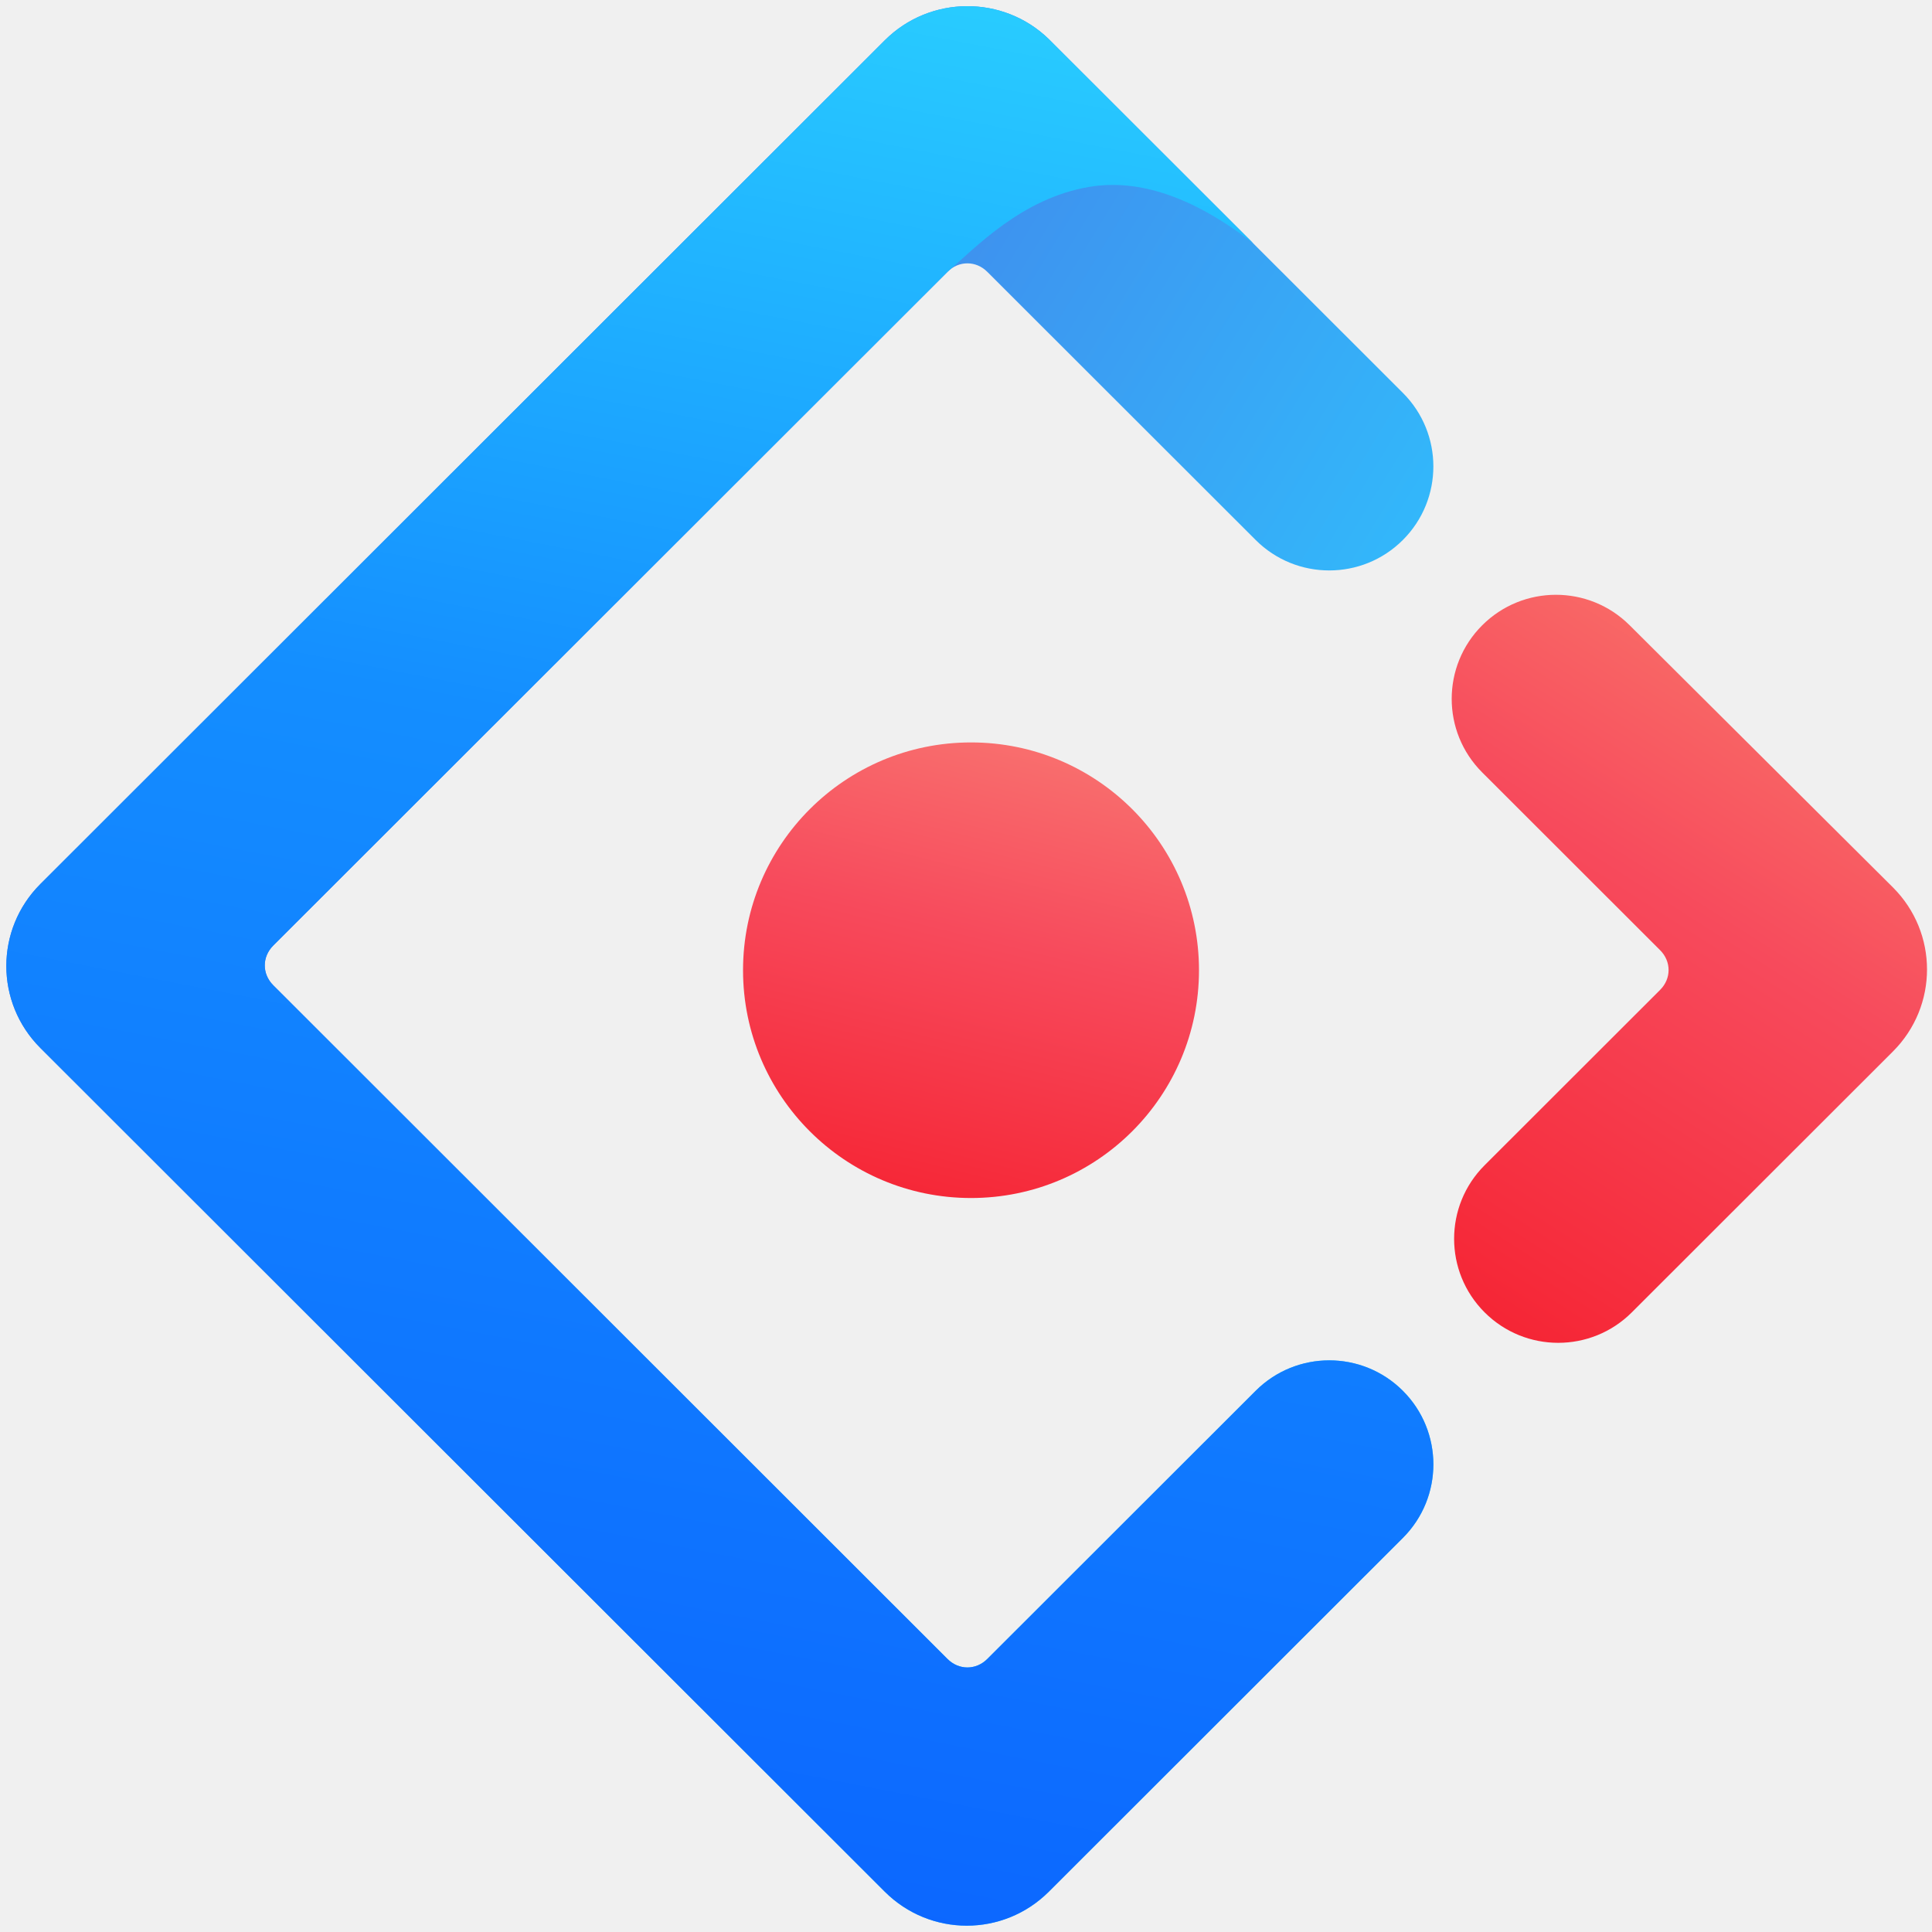
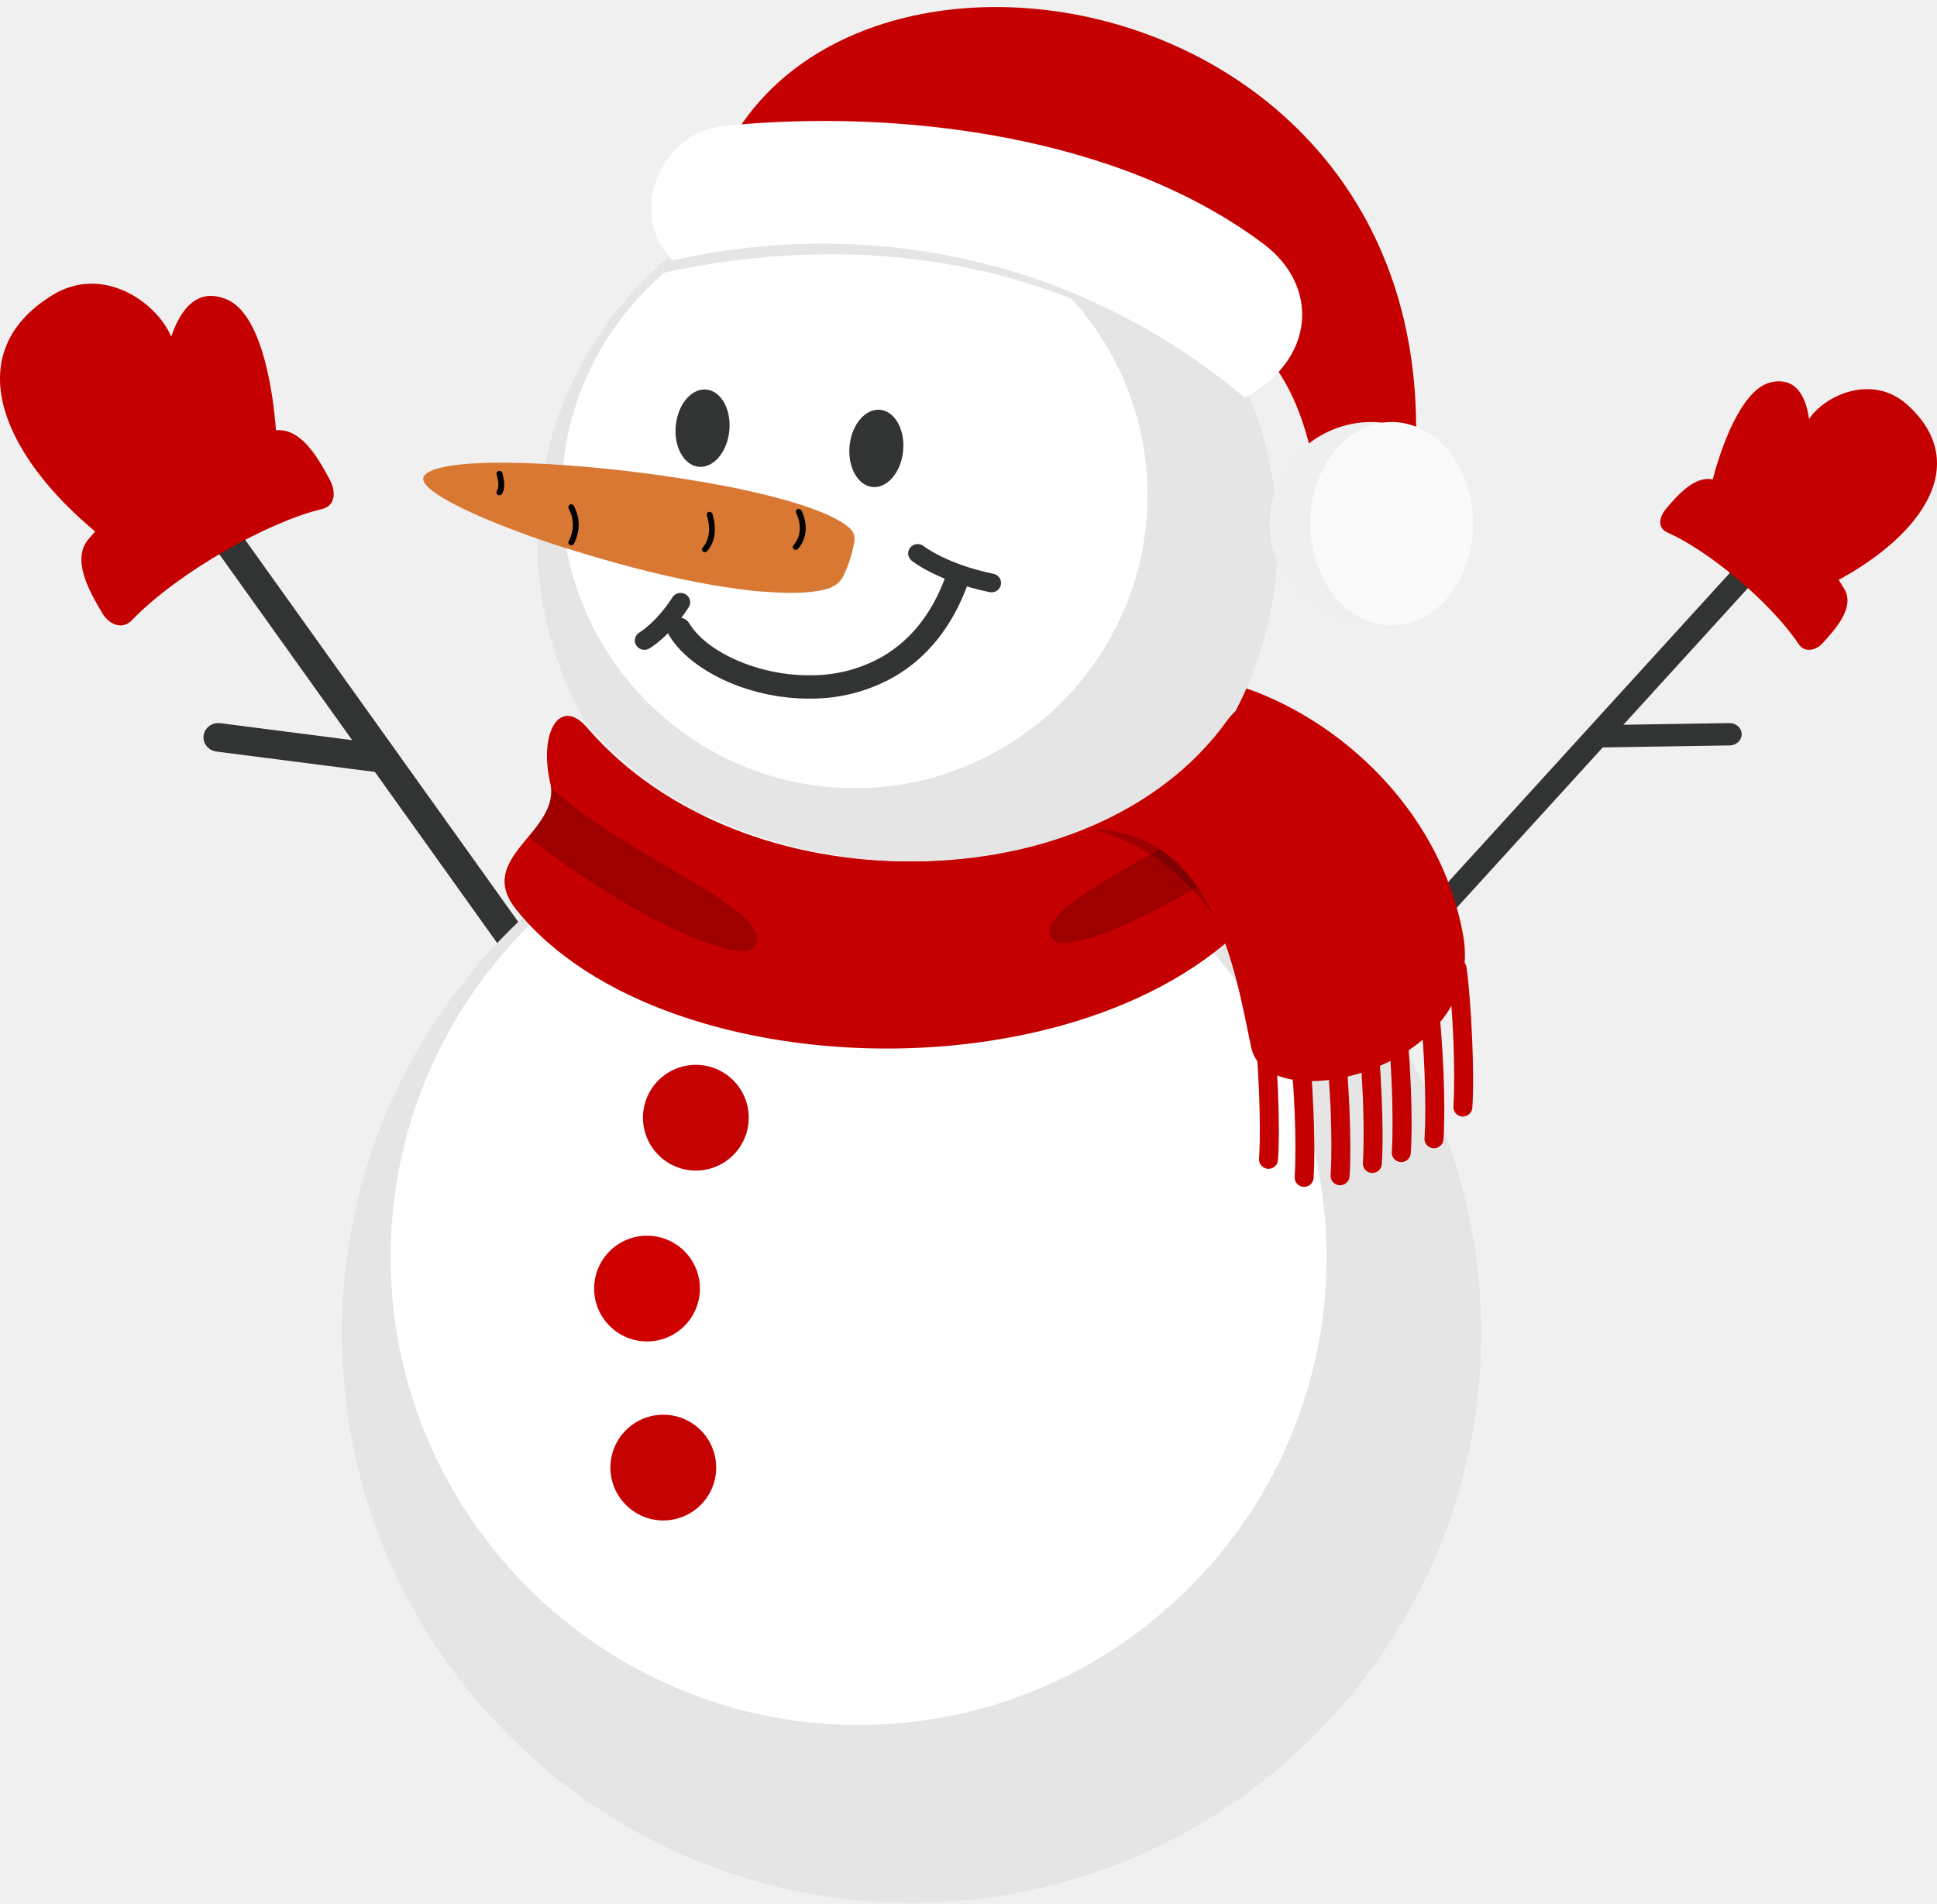
- <svg xmlns="http://www.w3.org/2000/svg" width="200" height="200" version="1.1" viewBox="0 0 200 200">
-   <defs>
-     <linearGradient id="linearGradient-1" x1="62.102%" x2="108.197%" y1="0%" y2="37.864%">
-       <stop offset="0%" stop-color="#4285EB" />
-       <stop offset="100%" stop-color="#2EC7FF" />
-     </linearGradient>
-     <linearGradient id="linearGradient-2" x1="69.644%" x2="54.043%" y1="0%" y2="108.457%">
-       <stop offset="0%" stop-color="#29CDFF" />
-       <stop offset="37.86%" stop-color="#148EFF" />
-       <stop offset="100%" stop-color="#0A60FF" />
-     </linearGradient>
-     <linearGradient id="linearGradient-3" x1="69.691%" x2="16.723%" y1="-12.974%" y2="117.391%">
-       <stop offset="0%" stop-color="#FA816E" />
-       <stop offset="41.473%" stop-color="#F74A5C" />
-       <stop offset="100%" stop-color="#F51D2C" />
-     </linearGradient>
-     <linearGradient id="linearGradient-4" x1="68.128%" x2="30.44%" y1="-35.691%" y2="114.943%">
-       <stop offset="0%" stop-color="#FA8E7D" />
-       <stop offset="51.264%" stop-color="#F74A5C" />
-       <stop offset="100%" stop-color="#F51D2C" />
-     </linearGradient>
-   </defs>
-   <g id="Page-1" fill="none" fill-rule="evenodd" stroke="none" stroke-width="1">
-     <g id="logo" transform="translate(-20, -20)">
-       <g id="Group-28-Copy-5" transform="translate(20, 20)">
-         <g id="Group-27-Copy-3">
-           <g id="Group-25" fill-rule="nonzero">
-             <g id="2">
-               <path id="Shape" fill="url(#linearGradient-1)" d="M91.588,4.177 L4.18,91.513 C-0.519,96.208 -0.519,103.792 4.18,108.487 L91.588,195.823 C96.287,200.519 103.877,200.519 108.577,195.823 L145.225,159.205 C149.434,155 149.434,148.182 145.225,143.977 C141.017,139.772 134.194,139.772 129.985,143.977 L102.202,171.737 C101.032,172.906 99.257,172.906 98.088,171.737 L28.286,101.993 C27.116,100.824 27.116,99.051 28.286,97.882 L98.088,28.138 C99.257,26.969 101.032,26.969 102.202,28.138 L129.985,55.898 C134.194,60.103 141.017,60.103 145.225,55.898 C149.434,51.693 149.434,44.876 145.225,40.671 L108.581,4.056 C103.862,-0.538 96.269,-0.501 91.588,4.177 Z" />
-               <path id="Shape" fill="url(#linearGradient-2)" d="M91.588,4.177 L4.18,91.513 C-0.519,96.208 -0.519,103.792 4.18,108.487 L91.588,195.823 C96.287,200.519 103.877,200.519 108.577,195.823 L145.225,159.205 C149.434,155 149.434,148.182 145.225,143.977 C141.017,139.772 134.194,139.772 129.985,143.977 L102.202,171.737 C101.032,172.906 99.257,172.906 98.088,171.737 L28.286,101.993 C27.116,100.824 27.116,99.051 28.286,97.882 L98.088,28.138 C101,25.627 105.752,20.542 112.73,19.352 C117.916,18.469 123.585,20.414 129.739,25.189 C125.625,21.078 118.572,14.034 108.581,4.056 C103.862,-0.538 96.269,-0.501 91.588,4.177 Z" />
-             </g>
-             <path id="Shape" fill="url(#linearGradient-3)" d="M153.686,135.855 C157.894,140.06 164.717,140.06 168.926,135.855 L195.96,108.843 C200.659,104.147 200.659,96.564 195.961,91.869 L168.691,64.718 C164.472,60.518 157.647,60.524 153.436,64.732 C149.227,68.937 149.227,75.754 153.436,79.959 L171.854,98.362 C173.024,99.531 173.024,101.305 171.854,102.473 L153.686,120.627 C149.477,124.832 149.477,131.65 153.686,135.855 Z" />
-           </g>
-           <ellipse id="Combined-Shape" cx="100.519" cy="100.437" fill="url(#linearGradient-4)" rx="23.6" ry="23.581" />
+ <svg xmlns="http://www.w3.org/2000/svg" width="238px" height="234px" viewBox="0 0 238 234" version="1.1">
+   <g id="页面-1" stroke="none" stroke-width="1" fill="none" fill-rule="evenodd">
+     <g id="作品1" transform="translate(-554, -561)" fill-rule="nonzero">
+       <g id="图1" transform="translate(0, -432)">
+         <g id="xueren" transform="translate(554, 993)">
+           <polygon id="路径" fill="#323333" points="162 125.908 214.862 67.866 217 69.823 164.138 127.866" />
+           <path d="M196.494,91.866 C195.676,91.872 195.007,91.262 195,90.504 C194.993,89.746 195.652,89.126 196.47,89.12 L212.482,88.866 L212.506,88.866 C213.324,88.859 213.993,89.469 214,90.227 C214.007,90.985 213.348,91.605 212.53,91.611 L196.518,91.866 L196.494,91.866 Z" id="路径" fill="#323333" />
+           <path d="M217.575,46.988 C221.229,46.159 222.026,49.754 222.279,51.495 C224.305,48.479 230.115,45.953 234.311,49.711 C242.616,57.15 235.856,66.383 224.385,72.059 C218.266,75.094 207.858,69.299 210.389,59.147 C211.363,55.279 213.911,47.83 217.575,46.988 Z" id="路径" fill="#C40000" />
+           <path d="M221.005,79.163 C217.36,73.748 209.632,67.524 204.915,65.464 C203.463,64.821 204.026,63.362 204.647,62.605 C206.525,60.349 208.652,58.14 211.049,59.093 C217.282,61.586 223.514,66.947 226.648,72.462 C227.835,74.558 225.793,77.054 223.935,79.057 C223.067,79.986 221.714,80.233 221.005,79.163 L221.005,79.163 Z" id="路径" fill="#C40000" />
+           <polygon id="路径" fill="#323333" points="81.072 143.866 84 141.739 26.924 61.866 24 63.992" />
+           <path d="M46.011,94.858 C46.99,94.944 47.864,94.267 47.986,93.327 C48.108,92.386 47.434,91.523 46.463,91.374 L27.019,88.873 L26.989,88.873 C26.01,88.787 25.136,89.464 25.014,90.405 C24.892,91.345 25.566,92.208 26.537,92.357 L45.981,94.858 L46.011,94.858 Z" id="路径" fill="#323333" />
+           <path d="M27.961,36.845 C23.636,34.925 21.767,39.251 21.035,41.38 C19.24,37.098 12.625,32.516 6.504,36.233 C-5.583,43.594 0.587,56.849 13.48,66.751 C20.36,72.047 34.683,67.265 33.975,53.881 C33.694,48.768 32.317,38.785 27.961,36.845 Z" id="路径" fill="#C40000" />
+           <path d="M16.195,76.233 C22.042,70.181 33.153,64.074 39.514,62.574 C41.474,62.1 41.129,60.097 40.537,58.979 C38.755,55.642 36.656,52.305 33.449,52.945 C25.105,54.634 16.072,59.998 10.839,66.3 C8.856,68.709 10.777,72.383 12.593,75.39 C13.435,76.793 15.054,77.437 16.195,76.233 L16.195,76.233 Z" id="路径" fill="#C40000" />
+           <path d="M162.057,60.95 C162.828,66.85 172.737,68.652 173.658,59.463 C179.932,-4.094 98.037,-16.139 87,24.259 C90.05,31.586 143.538,38.035 146.158,38.487 C153.003,39.709 159.924,44.612 162.057,60.95 Z" id="路径" fill="#C40000" />
+           <path d="M111.995,233.866 C150.544,233.866 182,202.421 182,163.872 C182,125.323 150.544,93.866 111.995,93.866 C73.446,93.866 42,125.31 42,163.872 C42,202.434 73.442,233.866 111.995,233.866 Z" id="路径" fill="#E5E5E5" />
+           <path d="M105.497,212 C137.174,212 163,186.173 163,154.5 C163,122.827 137.174,97 105.497,97 C73.819,97 48,122.831 48,154.5 C48,186.169 73.826,212 105.497,212 Z" id="路径" fill="#FFFFFF" />
+           <path d="M72.14,89.434 C68.782,85.534 66.192,90.045 67.597,96.171 C69.002,102.298 58.252,105.302 63.412,111.762 C81.689,134.615 138.055,135.283 156.666,109.425 C161.452,102.772 151.746,102.568 152.731,98.665 C153.715,94.762 154.75,82.072 149.87,88.796 C133.546,111.308 91.204,111.565 72.14,89.434 Z" id="路径" fill="#C40000" />
+           <path d="M153.769,96.866 C143.794,104.941 128.36,110.587 129.021,114.794 C129.657,118.872 146.131,110.516 156,103.062 C154.443,101.944 152.879,100.941 153.31,99.258 C153.505,98.469 153.658,97.67 153.769,96.866 L153.769,96.866 Z" id="路径" fill="#040000" opacity="0.2" />
+           <path d="M133,101.488 C138.532,103.239 144.462,104.72 151.657,116.305 C158.851,127.89 166.874,96.091 133,101.488 Z" id="路径" fill="#040000" opacity="0.2" />
+           <path d="M177.885,119.201 C177.834,118.898 177.908,118.588 178.089,118.34 C178.27,118.091 178.544,117.925 178.849,117.879 C179.482,117.784 180.074,118.21 180.18,118.838 C180.436,120.437 180.728,124.034 180.888,127.779 C181.014,130.78 181.051,133.878 180.908,136.135 C180.863,136.773 180.313,137.257 179.671,137.223 C179.362,137.204 179.074,137.064 178.869,136.833 C178.665,136.602 178.562,136.3 178.583,135.993 C178.72,133.775 178.69,130.774 178.583,127.878 C178.427,124.222 178.141,120.742 177.885,119.201 L177.885,119.201 Z M174.346,123.088 C174.274,122.678 174.43,122.26 174.754,121.996 C175.078,121.731 175.521,121.661 175.912,121.812 C176.303,121.963 176.582,122.312 176.641,122.725 C176.897,124.325 177.196,127.921 177.359,131.67 C177.479,134.668 177.516,137.762 177.359,140.026 C177.336,140.442 177.091,140.813 176.716,140.999 C176.342,141.185 175.895,141.157 175.547,140.926 C175.199,140.695 175.002,140.296 175.031,139.881 C175.174,137.666 175.145,134.661 175.031,131.769 C174.892,128.119 174.589,124.632 174.346,123.088 Z M170.326,124.811 C170.237,124.183 170.671,123.6 171.301,123.502 C171.932,123.404 172.525,123.826 172.634,124.45 C172.883,126.047 173.182,129.64 173.339,133.375 C173.465,136.377 173.495,139.471 173.339,141.732 C173.3,142.371 172.748,142.858 172.105,142.819 C171.462,142.781 170.972,142.232 171.011,141.593 C171.154,139.375 171.117,136.37 171.011,133.474 C170.864,129.838 170.568,126.351 170.326,124.811 L170.326,124.811 Z M166.764,126.156 C166.714,125.853 166.788,125.544 166.969,125.295 C167.15,125.047 167.424,124.881 167.728,124.834 C168.362,124.739 168.955,125.167 169.059,125.796 C169.315,127.392 169.607,130.985 169.764,134.721 C169.89,137.715 169.927,140.813 169.784,143.07 C169.741,143.708 169.189,144.192 168.547,144.155 C168.238,144.138 167.95,143.999 167.746,143.769 C167.541,143.539 167.438,143.238 167.459,142.932 C167.595,140.714 167.565,137.712 167.459,134.817 C167.286,131.184 167.007,127.693 166.764,126.156 L166.764,126.156 Z M162.793,127.614 C162.692,126.982 163.125,126.389 163.761,126.288 C164.396,126.188 164.993,126.618 165.095,127.25 C165.351,128.847 165.647,132.44 165.803,136.175 C165.929,139.177 165.972,142.274 165.823,144.532 C165.814,144.958 165.571,145.344 165.189,145.539 C164.808,145.734 164.35,145.705 163.996,145.465 C163.643,145.224 163.45,144.81 163.495,144.386 C163.638,142.178 163.608,139.173 163.495,136.278 C163.325,132.641 163.036,129.151 162.793,127.614 L162.793,127.614 Z M158.38,127.898 C158.331,127.596 158.405,127.286 158.586,127.038 C158.767,126.79 159.04,126.624 159.345,126.576 C159.978,126.482 160.569,126.91 160.675,127.538 C160.931,129.138 161.23,132.727 161.38,136.463 C161.506,139.461 161.543,142.561 161.4,144.826 C161.335,145.445 160.789,145.903 160.164,145.863 C159.539,145.823 159.056,145.3 159.072,144.677 C159.215,142.462 159.185,139.461 159.072,136.568 C158.909,132.926 158.623,129.442 158.38,127.898 L158.38,127.898 Z M154.017,125.581 C153.946,125.169 154.103,124.752 154.428,124.488 C154.754,124.224 155.197,124.154 155.588,124.306 C155.98,124.458 156.259,124.807 156.318,125.221 C156.574,126.817 156.874,130.41 157.03,134.145 C157.15,137.147 157.186,140.244 157.03,142.505 C157.022,142.932 156.78,143.32 156.399,143.516 C156.017,143.712 155.558,143.684 155.204,143.443 C154.85,143.202 154.657,142.787 154.702,142.363 C154.845,140.145 154.815,137.144 154.702,134.248 C154.546,130.609 154.273,127.118 154.017,125.581 L154.017,125.581 Z" id="形状" fill="#C40000" />
+           <path d="M131.26,87.989 C142.522,74.55 175.12,88.944 179.776,114.934 C182.718,131.307 155.735,137.803 153.75,128.78 C151.764,119.757 148.906,96.905 127.383,102.92 C105.859,108.935 119.333,95.93 131.26,87.989 Z" id="路径" fill="#C40000" />
+           <path d="M129,101.866 C132.817,98.675 136.03,94.831 138.489,90.517 C140.035,87.84 141.193,84.959 141.93,81.96 C142.951,81.868 143.976,81.843 145,81.886 C144.221,85.426 142.899,88.827 141.081,91.969 C139.142,95.346 136.769,98.458 134.021,101.225 C132.329,101.261 130.646,101.476 129,101.866 L129,101.866 Z" id="路径" fill="#8EC1C3" />
+           <path d="M111.497,20.866 C127.415,20.867 142.175,29.175 150.42,42.774 C158.664,56.374 159.196,73.288 151.821,87.377 C151.389,87.784 151,88.233 150.659,88.718 C134.243,111.34 91.665,111.599 72.493,89.375 C72.327,89.177 72.147,88.99 71.956,88.816 C63.941,74.745 64.02,57.48 72.165,43.484 C80.309,29.488 95.29,20.873 111.497,20.866 Z" id="路径" fill="#E5E5E5" />
+           <path d="M105.007,96.866 C124.832,96.866 141,80.698 141,60.871 C141,41.043 124.832,24.866 105.007,24.866 C85.182,24.866 69,41.043 69,60.871 C69,80.698 85.175,96.866 105.007,96.866 L105.007,96.866 Z" id="路径" fill="#FFFFFF" />
+           <path d="M67.791,96.866 C77.328,105.51 93.645,111.206 92.98,115.715 C92.316,120.224 74.131,110.549 65,102.827 C66.455,100.998 67.88,99.131 67.791,96.866 Z" id="路径" fill="#040000" opacity="0.2" />
+           <path d="M108.189,50.367 C110.003,50.581 111.24,52.874 110.961,55.491 C110.681,58.109 108.965,60.06 107.165,59.85 C105.365,59.64 104.114,57.343 104.394,54.726 C104.673,52.109 106.383,50.164 108.189,50.367 L108.189,50.367 Z M86.835,47.881 C88.648,48.091 89.886,50.388 89.606,53.005 C89.327,55.622 87.61,57.574 85.804,57.36 C83.997,57.147 82.76,54.86 83.039,52.24 C83.319,49.619 85.019,47.671 86.835,47.881 Z" id="形状" fill="#323333" />
+           <path d="M102.907,71.707 C102.457,72.065 101.931,72.317 101.369,72.443 C99.109,73.003 96.451,72.896 94.144,72.743 C93.064,72.673 91.988,72.563 90.914,72.41 C89.744,72.263 88.574,72.077 87.417,71.88 C86.185,71.658 84.959,71.42 83.739,71.167 C82.467,70.898 81.198,70.609 79.935,70.3 C78.671,69.992 77.39,69.658 76.093,69.301 C74.818,68.952 73.549,68.587 72.285,68.208 C71.021,67.828 69.784,67.448 68.574,67.068 C67.399,66.681 66.229,66.279 65.063,65.862 C63.975,65.471 62.892,65.064 61.813,64.642 C60.835,64.258 59.864,63.855 58.901,63.436 C58.058,63.069 57.229,62.682 56.403,62.273 C55.735,61.939 55.046,61.573 54.397,61.18 C53.891,60.882 53.407,60.548 52.95,60.18 C52.631,59.941 52.357,59.648 52.14,59.313 C51.995,59.106 51.96,58.841 52.047,58.604 C52.06,58.575 52.076,58.547 52.094,58.52 C52.307,58.239 52.594,58.021 52.923,57.891 C53.404,57.679 53.908,57.521 54.424,57.421 C55.114,57.271 55.811,57.16 56.514,57.087 C57.38,56.997 58.246,56.944 59.115,56.911 C60.118,56.871 61.121,56.861 62.147,56.867 C63.274,56.867 64.404,56.904 65.531,56.951 C66.75,57 67.968,57.067 69.185,57.154 C70.469,57.243 71.751,57.347 73.03,57.467 C74.35,57.592 75.669,57.731 76.989,57.884 C78.309,58.037 79.638,58.208 80.978,58.397 C82.293,58.581 83.606,58.781 84.916,58.997 C86.189,59.206 87.46,59.428 88.728,59.663 C89.934,59.886 91.135,60.135 92.332,60.413 C93.442,60.663 94.549,60.933 95.649,61.226 C96.652,61.493 97.621,61.779 98.594,62.096 C99.437,62.373 100.266,62.673 101.092,63.016 C101.77,63.292 102.429,63.613 103.065,63.975 C103.578,64.246 104.053,64.582 104.479,64.975 C104.914,65.412 105.093,66.042 104.954,66.641 C104.711,68.065 104.27,69.448 103.643,70.75 C103.471,71.119 103.22,71.445 102.907,71.707 L102.907,71.707 Z" id="路径" fill="#D87833" />
+           <path d="M82.208,78.08 C81.939,77.638 81.93,77.088 82.184,76.638 C82.438,76.188 82.916,75.908 83.435,75.904 C83.955,75.9 84.437,76.172 84.698,76.618 C85.905,78.639 88.595,80.52 91.952,81.707 C94.601,82.647 97.405,83.08 100.217,82.983 C103.14,82.902 105.996,82.096 108.524,80.639 C111.705,78.761 114.462,75.623 116.192,70.819 C116.46,70.073 117.287,69.683 118.039,69.949 C118.791,70.215 119.184,71.035 118.916,71.781 C116.916,77.28 113.725,80.907 109.995,83.102 C107.053,84.803 103.73,85.748 100.327,85.85 C97.151,85.961 93.984,85.473 90.992,84.412 C87.008,83 83.758,80.672 82.208,78.08 L82.208,78.08 Z" id="路径" fill="#323333" />
+           <path d="M85.5,143.866 C88.129,143.866 90.499,142.282 91.505,139.852 C92.511,137.423 91.955,134.627 90.095,132.768 C88.235,130.91 85.439,130.354 83.01,131.361 C80.581,132.369 78.999,134.74 79,137.369 C79.009,140.954 81.914,143.858 85.5,143.866 Z" id="路径" fill="#C40202" />
+           <path d="M79.5,164.866 C82.129,164.866 84.499,163.282 85.505,160.852 C86.511,158.423 85.955,155.627 84.095,153.768 C82.235,151.91 79.439,151.354 77.01,152.361 C74.581,153.369 72.999,155.74 73,158.369 C73.007,161.955 75.914,164.86 79.5,164.866 Z" id="路径" fill="#CE0000" />
+           <path d="M81.497,186.866 C84.126,186.867 86.497,185.284 87.504,182.855 C88.511,180.427 87.956,177.63 86.097,175.771 C84.239,173.911 81.443,173.354 79.013,174.36 C76.584,175.366 75,177.736 75,180.366 C75.007,183.951 77.911,186.856 81.497,186.866 L81.497,186.866 Z" id="路径" fill="#C40202" />
+           <path d="M81,33.638 C104.654,28.324 131.038,31.247 152,48.866 C150.672,30.413 109.194,5.262 81,33.638 Z" id="路径" fill="#E5E5E5" />
+           <path d="M171.661,52.275 C164.983,50.53 158.155,54.528 156.409,61.206 C154.664,67.883 158.662,74.711 165.34,76.456 C172.018,78.202 178.847,74.204 180.593,67.527 C181.432,64.32 180.962,60.911 179.287,58.051 C177.612,55.19 174.869,53.113 171.661,52.275 Z" id="路径" fill="#EFEFEF" />
+           <path d="M173.537,52.275 C168.189,50.53 162.725,54.518 161.328,61.188 C159.931,67.857 163.126,74.688 168.463,76.45 C173.8,78.212 179.275,74.207 180.672,67.531 C182.069,60.856 178.881,54.021 173.537,52.275 L173.537,52.275 Z" id="路径" fill="#FAFAFA" />
+           <path d="M155.195,29.933 C137.272,16.537 110.242,13.333 88.924,15.475 C81.355,16.234 76.827,26.104 82.65,31.995 C106.232,26.715 132.041,31.358 152.951,48.866 C161.513,44.315 162.292,35.233 155.195,29.933 Z" id="路径" fill="#FFFFFF" />
+           <path d="M121.827,72.8 C121.744,72.8 121.662,72.791 121.581,72.774 C115.122,71.429 112.103,68.978 111.978,68.876 C111.502,68.461 111.45,67.751 111.861,67.275 C112.273,66.798 112.997,66.728 113.496,67.116 C113.543,67.153 116.27,69.314 122.072,70.524 C122.66,70.649 123.056,71.186 122.993,71.77 C122.93,72.354 122.428,72.798 121.827,72.8 L121.827,72.8 Z M79.178,79.866 C78.647,79.866 78.181,79.518 78.041,79.016 C77.902,78.514 78.124,77.984 78.583,77.721 C78.626,77.695 80.622,76.504 82.601,73.445 C82.817,73.079 83.221,72.858 83.654,72.869 C84.086,72.88 84.477,73.122 84.673,73.499 C84.869,73.876 84.837,74.328 84.591,74.675 C82.265,78.267 79.879,79.648 79.767,79.704 C79.589,79.808 79.386,79.864 79.178,79.866 L79.178,79.866 Z" id="形状" fill="#323333" />
+           <path d="M61.359,60.87 C61.226,60.87 61.104,60.799 61.041,60.687 C60.979,60.574 60.988,60.438 61.063,60.333 C61.419,59.843 61.143,58.664 61.016,58.289 C60.973,58.114 61.077,57.937 61.256,57.882 C61.435,57.827 61.628,57.913 61.699,58.079 C61.759,58.26 62.275,59.865 61.652,60.724 C61.585,60.815 61.476,60.87 61.359,60.87 L61.359,60.87 Z M70.203,67.021 C70.075,67.026 69.954,66.965 69.885,66.862 C69.816,66.758 69.811,66.627 69.87,66.519 C70.561,65.256 70.561,63.751 69.87,62.488 C69.776,62.324 69.836,62.119 70.006,62.026 C70.175,61.932 70.392,61.985 70.493,62.145 C71.303,63.615 71.303,65.372 70.493,66.843 C70.435,66.946 70.325,67.013 70.203,67.021 L70.203,67.021 Z M97.738,67.577 C97.604,67.567 97.487,67.486 97.435,67.368 C97.383,67.249 97.405,67.113 97.491,67.015 C99,65.298 97.864,63.133 97.824,63.041 C97.732,62.873 97.801,62.665 97.978,62.577 C98.154,62.489 98.372,62.555 98.464,62.723 C98.524,62.831 99.87,65.381 98.054,67.45 C97.978,67.541 97.859,67.589 97.738,67.577 L97.738,67.577 Z M86.562,67.863 C86.432,67.847 86.321,67.764 86.274,67.646 C86.227,67.529 86.25,67.397 86.336,67.301 C87.735,65.746 86.842,63.334 86.835,63.308 C86.804,63.144 86.901,62.981 87.066,62.924 C87.23,62.867 87.414,62.931 87.501,63.076 C87.545,63.191 88.541,65.893 86.872,67.749 C86.794,67.833 86.679,67.876 86.562,67.863 L86.562,67.863 Z" id="形状" fill="#000000" />
        </g>
      </g>
    </g>
  </g>
</svg>
